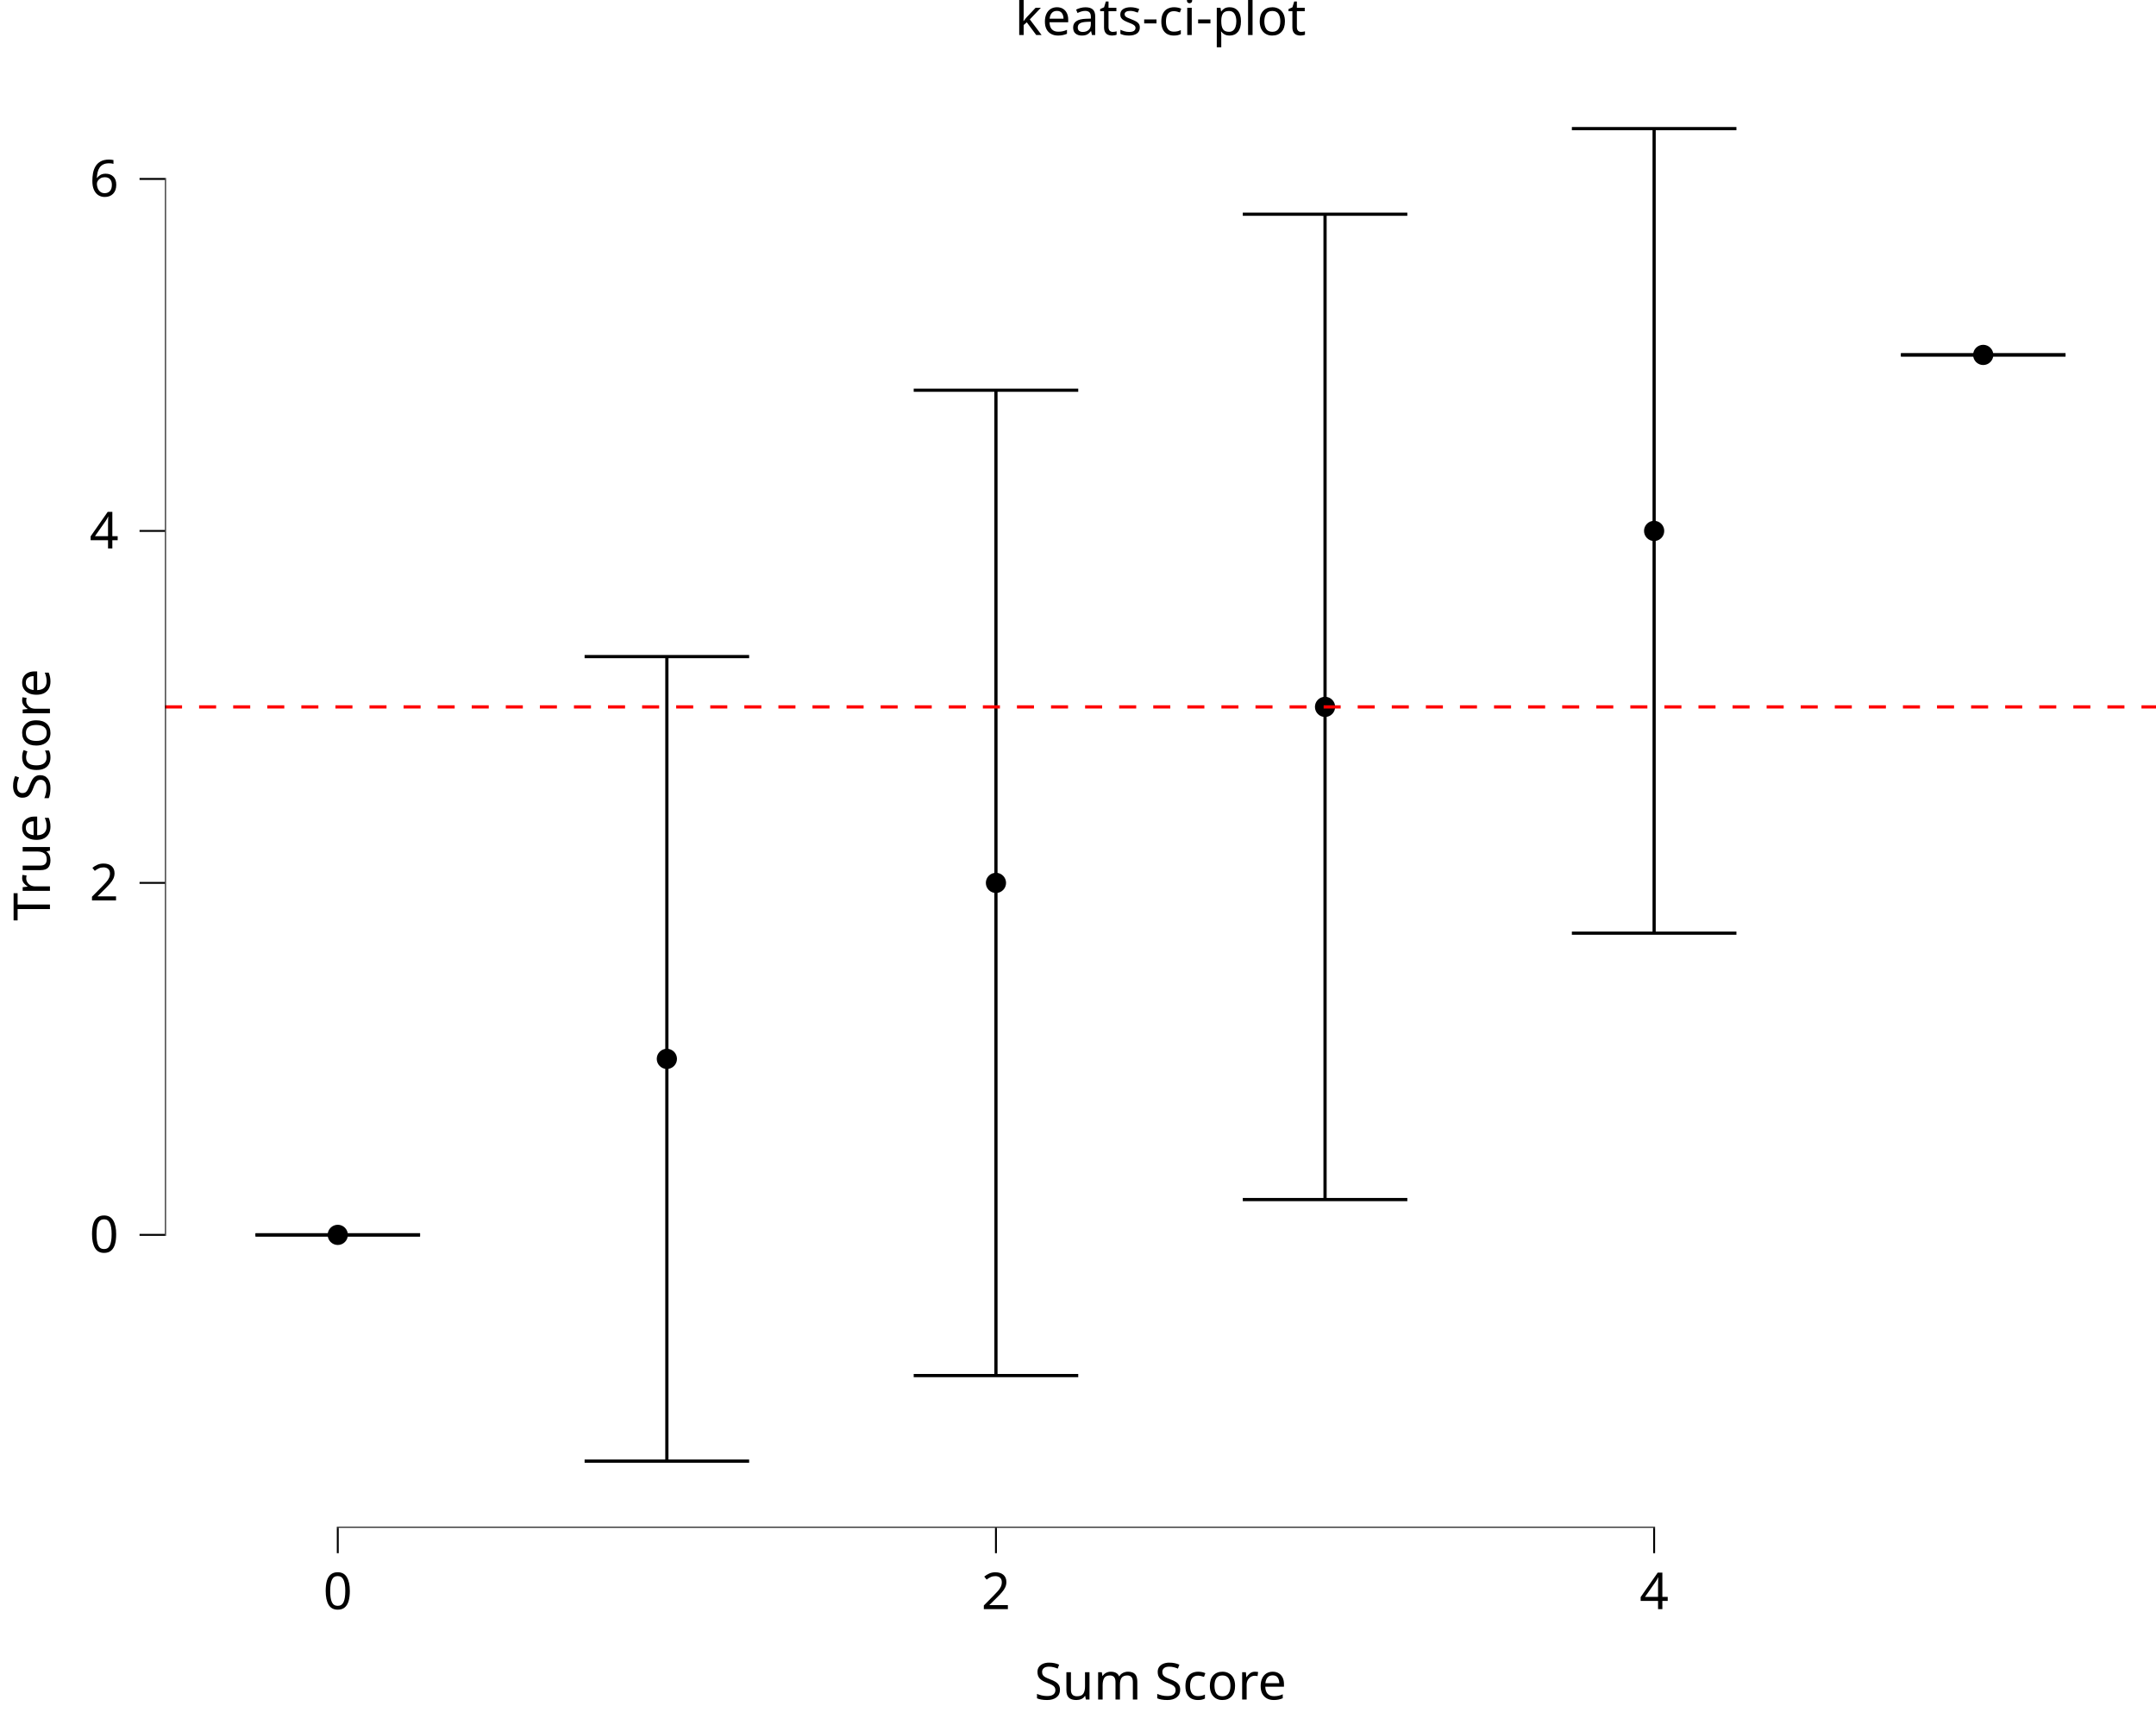
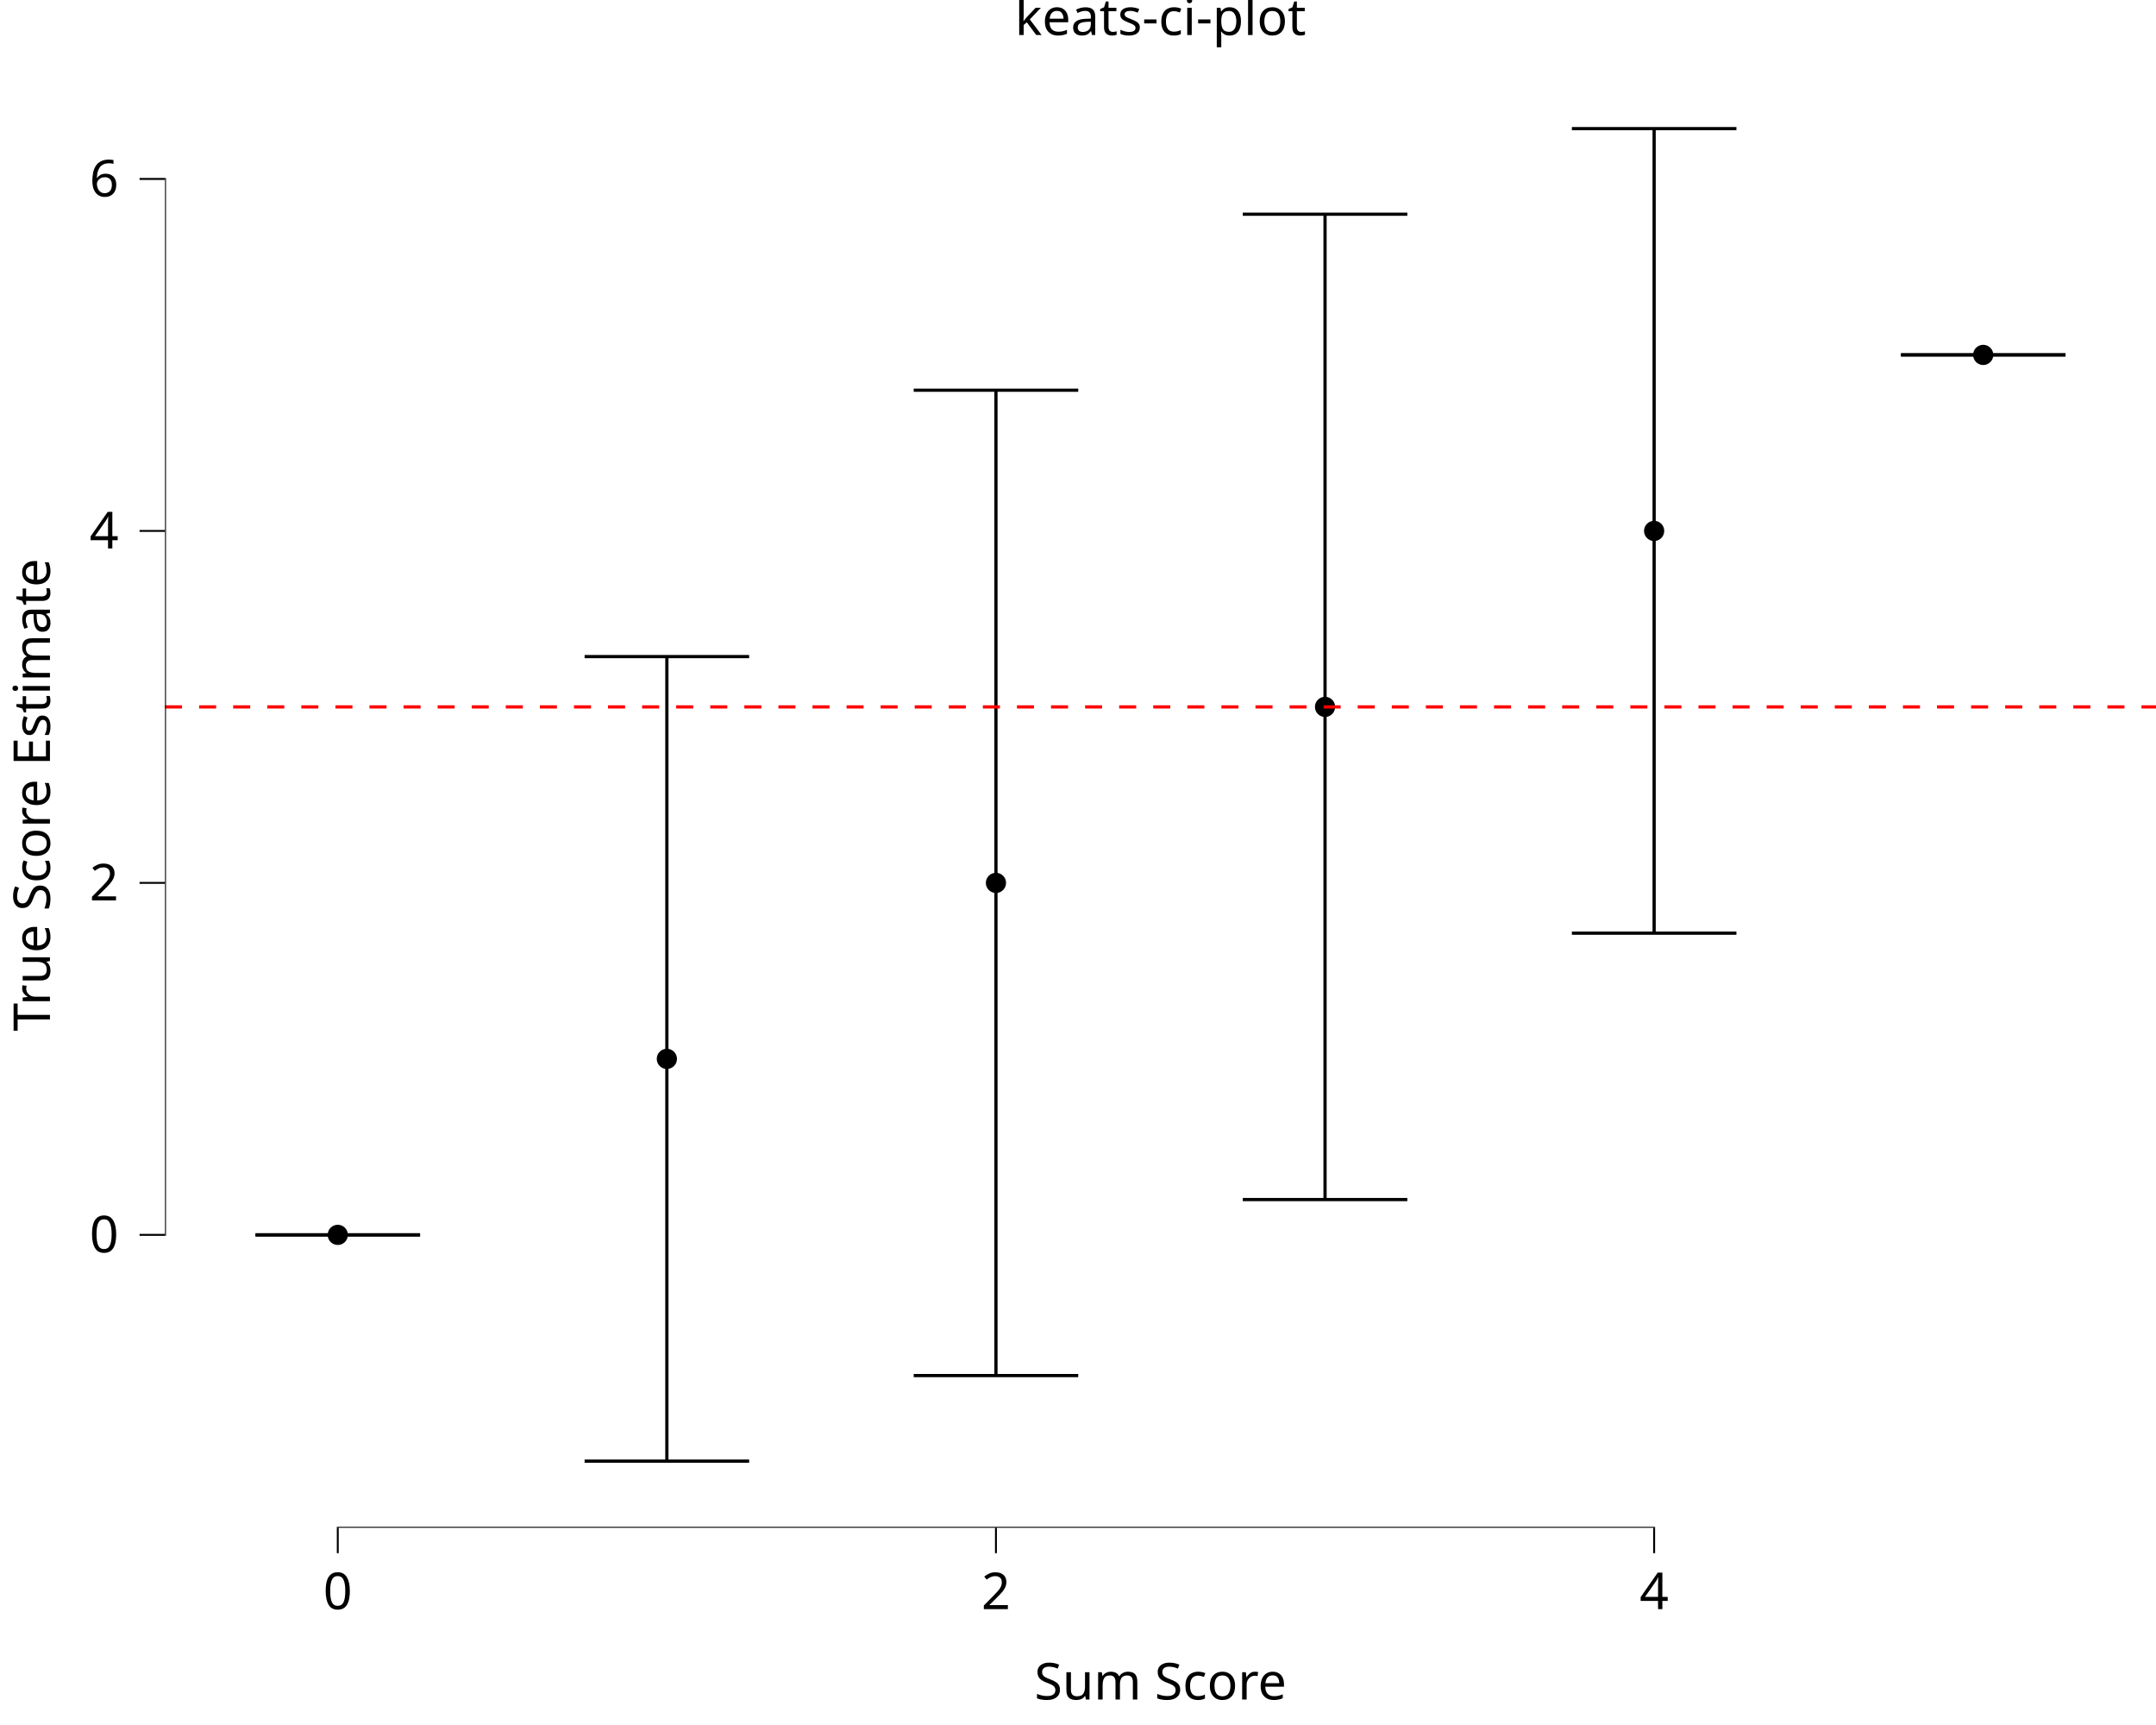
<svg xmlns="http://www.w3.org/2000/svg" class="svglite" data-engine-version="2.0" width="720.00pt" height="576.00pt" viewBox="0 0 720.00 576.00">
  <defs>
    <style type="text/css">
    .svglite line, .svglite polyline, .svglite polygon, .svglite path, .svglite rect, .svglite circle {
      fill: none;
      stroke: #000000;
      stroke-linecap: round;
      stroke-linejoin: round;
      stroke-miterlimit: 10.00;
    }
  </style>
  </defs>
  <rect width="100%" height="100%" style="stroke: none; fill: #FFFFFF;" />
  <defs>
    <clipPath id="cpMC4wMHw3MjAuMDB8MC4wMHw1NzYuMDA=">
      <rect x="0.00" y="0.00" width="720.00" height="576.00" />
    </clipPath>
  </defs>
  <g clip-path="url(#cpMC4wMHw3MjAuMDB8MC4wMHw1NzYuMDA=)">
    <rect x="0.00" y="0.00" width="720.00" height="576.00" style="stroke-width: 10.67; stroke: none;" />
  </g>
  <defs>
    <clipPath id="cpNTUuMTF8NzIwLjAwfDIwLjcxfDUxMC4xNA==">
      <rect x="55.11" y="20.71" width="664.89" height="489.43" />
    </clipPath>
  </defs>
  <g clip-path="url(#cpNTUuMTF8NzIwLjAwfDIwLjcxfDUxMC4xNA==)">
    <rect x="55.11" y="20.71" width="664.89" height="489.43" style="stroke-width: 10.67; stroke: none;" />
    <circle cx="112.80" cy="412.34" r="3.02" style="stroke-width: 0.71; fill: #000000;" />
    <circle cx="222.70" cy="353.57" r="3.02" style="stroke-width: 0.71; fill: #000000;" />
    <circle cx="332.60" cy="294.81" r="3.02" style="stroke-width: 0.71; fill: #000000;" />
    <circle cx="442.50" cy="236.04" r="3.02" style="stroke-width: 0.71; fill: #000000;" />
    <circle cx="552.40" cy="177.28" r="3.02" style="stroke-width: 0.71; fill: #000000;" />
    <circle cx="662.30" cy="118.51" r="3.02" style="stroke-width: 0.71; fill: #000000;" />
    <polyline points="85.33,412.34 140.28,412.34 " style="stroke-width: 1.07; stroke-linecap: butt;" />
    <polyline points="112.80,412.34 112.80,412.34 " style="stroke-width: 1.07; stroke-linecap: butt;" />
    <polyline points="85.33,412.34 140.28,412.34 " style="stroke-width: 1.07; stroke-linecap: butt;" />
    <polyline points="195.23,219.25 250.18,219.25 " style="stroke-width: 1.07; stroke-linecap: butt;" />
    <polyline points="222.70,219.25 222.70,487.89 " style="stroke-width: 1.07; stroke-linecap: butt;" />
    <polyline points="195.23,487.89 250.18,487.89 " style="stroke-width: 1.07; stroke-linecap: butt;" />
    <polyline points="305.13,130.30 360.08,130.30 " style="stroke-width: 1.07; stroke-linecap: butt;" />
    <polyline points="332.60,130.30 332.60,459.32 " style="stroke-width: 1.07; stroke-linecap: butt;" />
    <polyline points="305.13,459.32 360.08,459.32 " style="stroke-width: 1.07; stroke-linecap: butt;" />
    <polyline points="415.03,71.53 469.98,71.53 " style="stroke-width: 1.07; stroke-linecap: butt;" />
    <polyline points="442.50,71.53 442.50,400.55 " style="stroke-width: 1.07; stroke-linecap: butt;" />
    <polyline points="415.03,400.55 469.98,400.55 " style="stroke-width: 1.07; stroke-linecap: butt;" />
    <polyline points="524.93,42.95 579.88,42.95 " style="stroke-width: 1.07; stroke-linecap: butt;" />
    <polyline points="552.40,42.95 552.40,311.60 " style="stroke-width: 1.07; stroke-linecap: butt;" />
    <polyline points="524.93,311.60 579.88,311.60 " style="stroke-width: 1.07; stroke-linecap: butt;" />
    <polyline points="634.83,118.51 689.78,118.51 " style="stroke-width: 1.07; stroke-linecap: butt;" />
    <polyline points="662.30,118.51 662.30,118.51 " style="stroke-width: 1.07; stroke-linecap: butt;" />
    <polyline points="634.83,118.51 689.78,118.51 " style="stroke-width: 1.07; stroke-linecap: butt;" />
    <line x1="55.11" y1="236.04" x2="720.00" y2="236.04" style="stroke-width: 1.07; stroke: #FF0000; stroke-dasharray: 5.69,5.69; stroke-linecap: butt;" />
    <line x1="112.48" y1="510.14" x2="552.72" y2="510.14" style="stroke-width: 0.64; stroke-linecap: butt;" />
    <line x1="55.11" y1="412.66" x2="55.11" y2="59.43" style="stroke-width: 0.64; stroke-linecap: butt;" />
    <rect x="55.11" y="20.71" width="664.89" height="489.43" style="stroke-width: 0.00; stroke: none;" />
  </g>
  <g clip-path="url(#cpMC4wMHw3MjAuMDB8MC4wMHw1NzYuMDA=)">
    <polyline points="55.11,510.14 55.11,20.71 " style="stroke-width: 0.00; stroke: none; stroke-linecap: butt;" />
    <text x="39.63" y="418.19" text-anchor="end" style="font-size: 17.00px; font-family: sans;" textLength="9.46px" lengthAdjust="spacingAndGlyphs">0</text>
    <text x="39.63" y="300.66" text-anchor="end" style="font-size: 17.00px; font-family: sans;" textLength="9.46px" lengthAdjust="spacingAndGlyphs">2</text>
    <text x="39.63" y="183.13" text-anchor="end" style="font-size: 17.00px; font-family: sans;" textLength="9.46px" lengthAdjust="spacingAndGlyphs">4</text>
    <text x="39.63" y="65.60" text-anchor="end" style="font-size: 17.00px; font-family: sans;" textLength="9.46px" lengthAdjust="spacingAndGlyphs">6</text>
    <polyline points="46.60,412.34 55.11,412.34 " style="stroke-width: 0.64; stroke-linecap: butt;" />
    <polyline points="46.60,294.81 55.11,294.81 " style="stroke-width: 0.64; stroke-linecap: butt;" />
    <polyline points="46.60,177.28 55.11,177.28 " style="stroke-width: 0.64; stroke-linecap: butt;" />
    <polyline points="46.60,59.75 55.11,59.75 " style="stroke-width: 0.64; stroke-linecap: butt;" />
    <polyline points="55.11,510.14 720.00,510.14 " style="stroke-width: 0.00; stroke: none; stroke-linecap: butt;" />
    <polyline points="112.80,518.64 112.80,510.14 " style="stroke-width: 0.64; stroke-linecap: butt;" />
    <polyline points="332.60,518.64 332.60,510.14 " style="stroke-width: 0.64; stroke-linecap: butt;" />
    <polyline points="552.40,518.64 552.40,510.14 " style="stroke-width: 0.64; stroke-linecap: butt;" />
    <text x="112.80" y="537.32" text-anchor="middle" style="font-size: 17.00px; font-family: sans;" textLength="9.46px" lengthAdjust="spacingAndGlyphs">0</text>
    <text x="332.60" y="537.32" text-anchor="middle" style="font-size: 17.00px; font-family: sans;" textLength="9.46px" lengthAdjust="spacingAndGlyphs">2</text>
    <text x="552.40" y="537.32" text-anchor="middle" style="font-size: 17.00px; font-family: sans;" textLength="9.46px" lengthAdjust="spacingAndGlyphs">4</text>
    <text x="387.55" y="567.49" text-anchor="middle" style="font-size: 17.00px; font-family: sans;" textLength="84.11px" lengthAdjust="spacingAndGlyphs">Sum Score</text>
-     <text transform="translate(16.68,265.42) rotate(-90)" text-anchor="middle" style="font-size: 17.00px; font-family: sans;" textLength="84.10px" lengthAdjust="spacingAndGlyphs">True Score</text>
+     <text transform="translate(16.68,265.42) rotate(-90)" text-anchor="middle" style="font-size: 17.00px; font-family: sans;" textLength="154.97px" lengthAdjust="spacingAndGlyphs">True Score Estimate</text>
    <text x="387.55" y="11.70" text-anchor="middle" style="font-size: 17.00px; font-family: sans;" textLength="91.66px" lengthAdjust="spacingAndGlyphs">keats-ci-plot</text>
  </g>
</svg>
